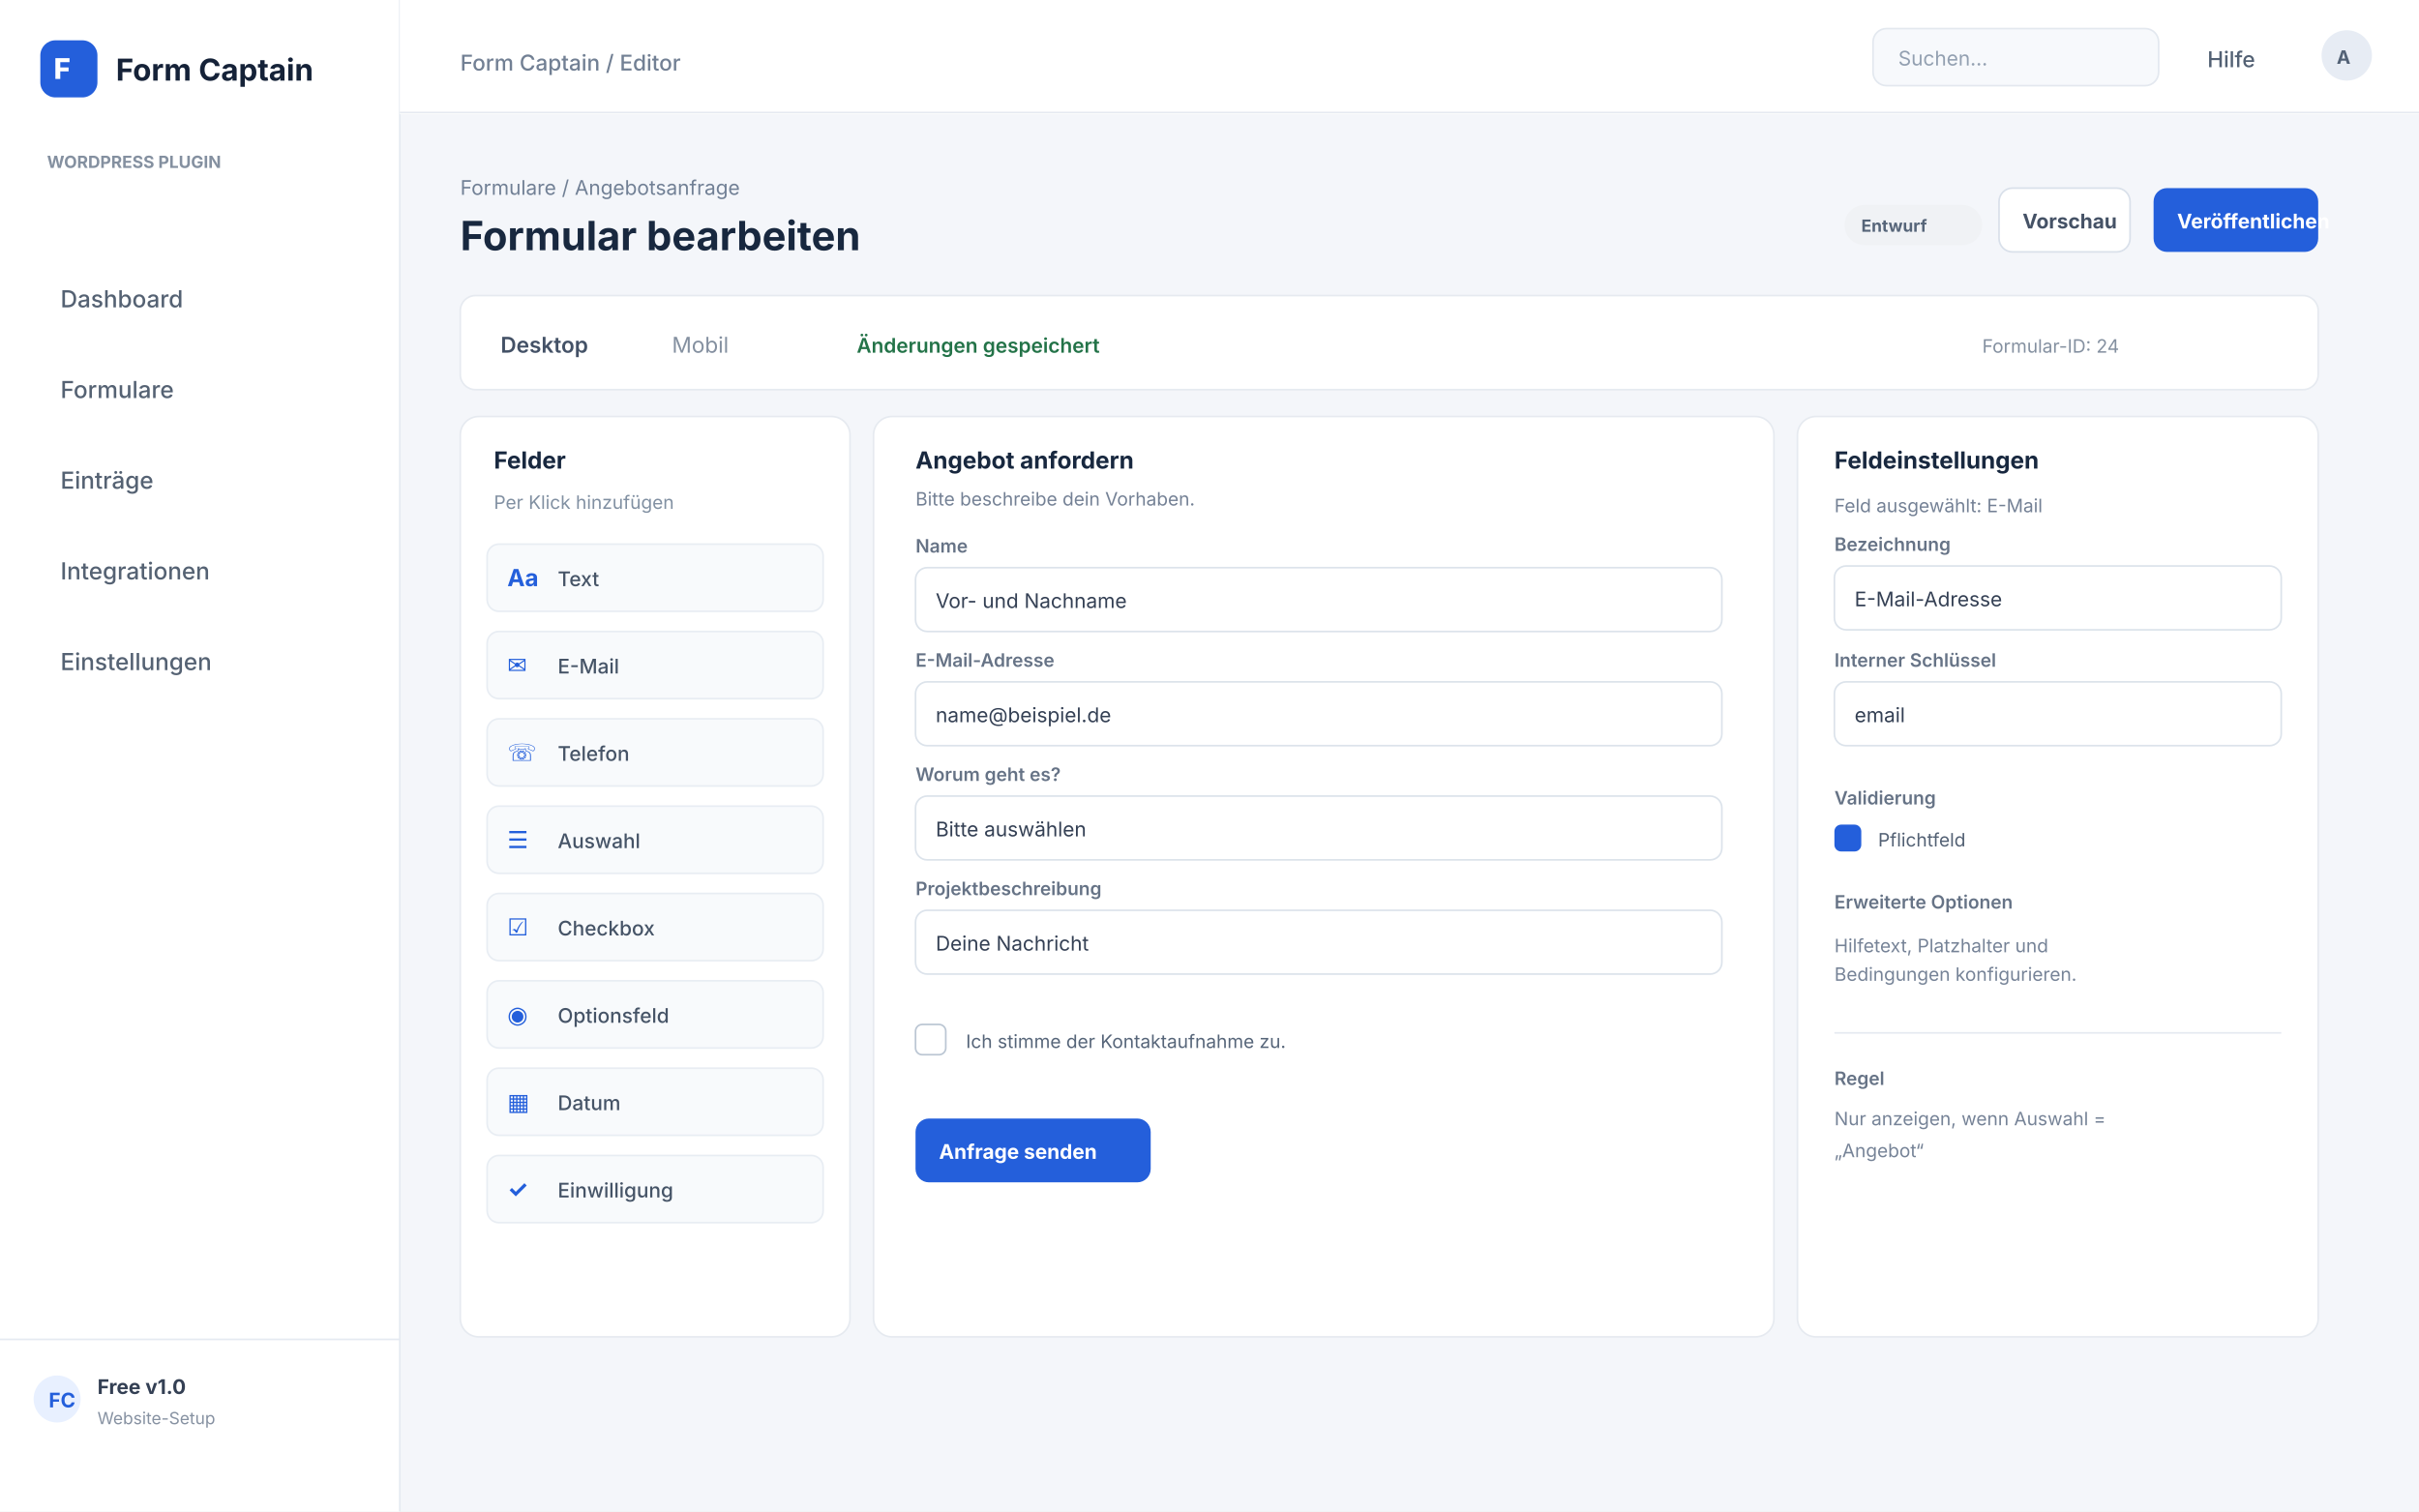
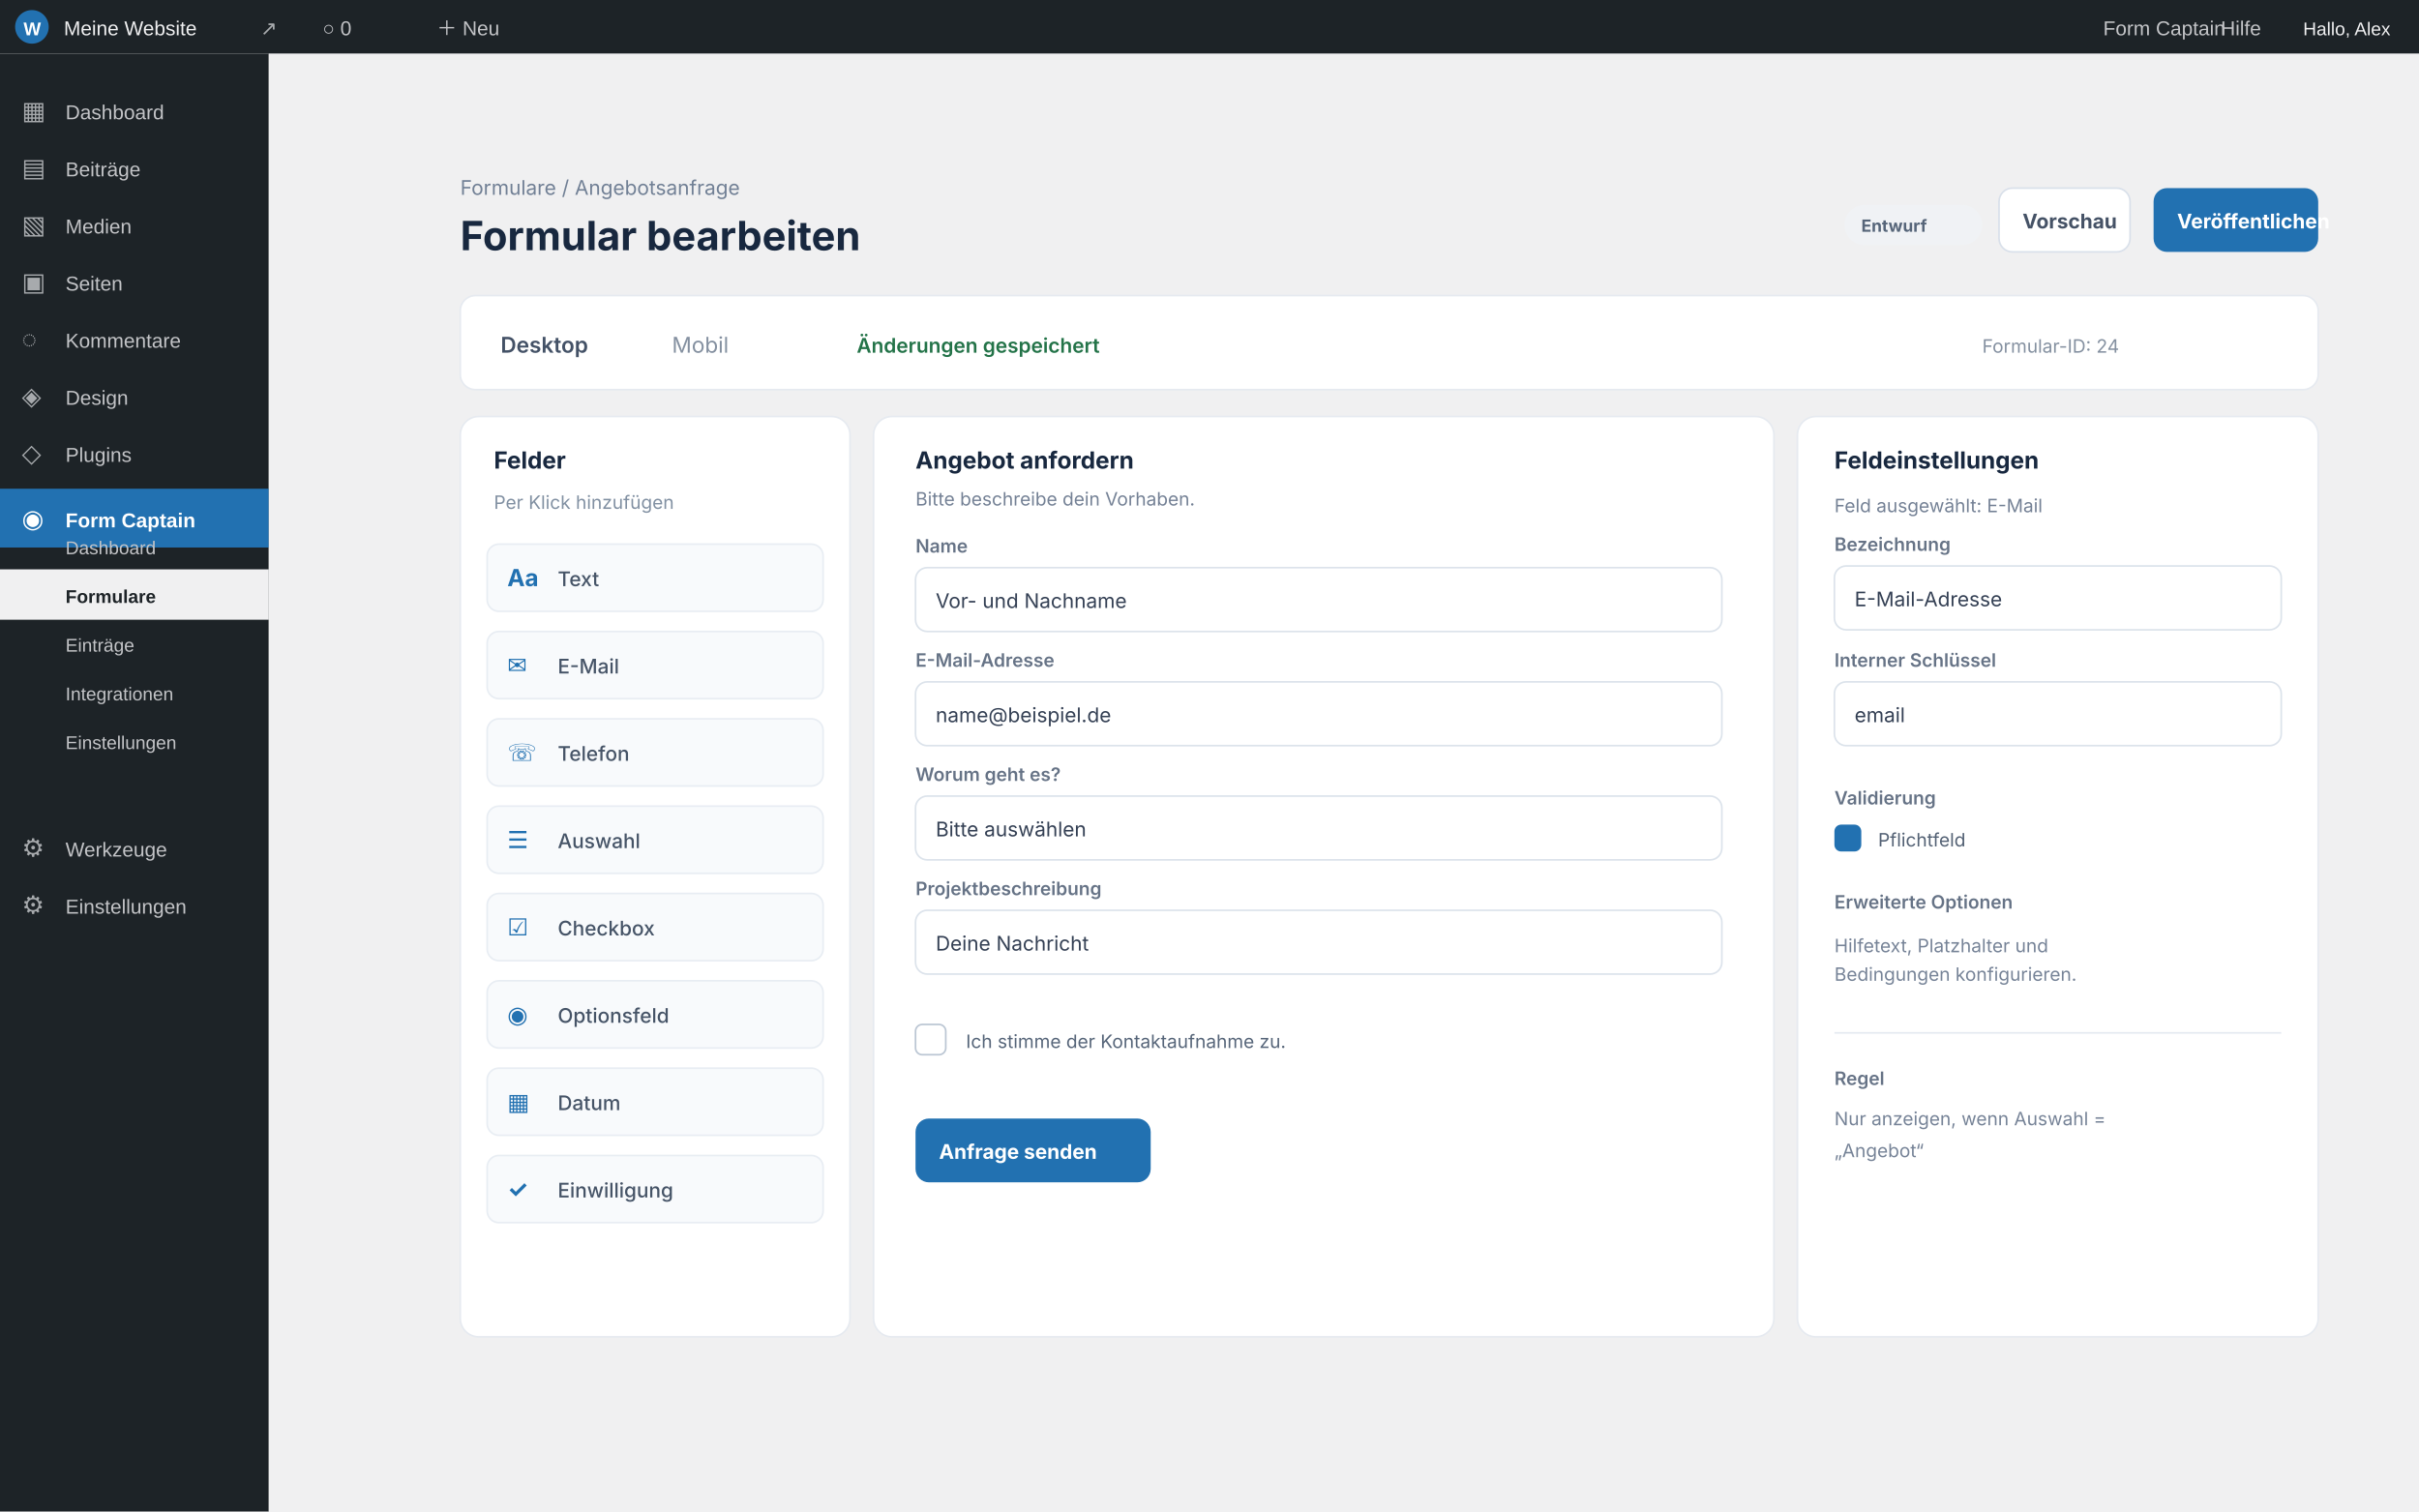
<svg xmlns="http://www.w3.org/2000/svg" width="1440" height="900" viewBox="0 0 1440 900">
-   <rect width="1440" height="900" fill="#F4F6FA" />
-   <rect x="0" y="0" width="238" height="900" rx="0" fill="#FFFFFF" stroke="none" />
-   <path d="M238 0v900" stroke="#E5EAF1" />
-   <rect x="24" y="24" width="34" height="34" rx="9" fill="#245FDB" stroke="none" />
-   <text x="32" y="47" font-family="Inter,Arial,sans-serif" font-size="17" fill="#FFFFFF" font-weight="800">F</text>
-   <text x="69" y="48" font-family="Inter,Arial,sans-serif" font-size="18" fill="#152238" font-weight="700">Form Captain</text>
-   <text x="28" y="100" font-family="Inter,Arial,sans-serif" font-size="10" fill="#8490A0" font-weight="700">WORDPRESS PLUGIN</text>
-   <text x="36" y="183" font-family="Inter,Arial,sans-serif" font-size="14" fill="#556273" font-weight="450">Dashboard</text>
-   <text x="36" y="237" font-family="Inter,Arial,sans-serif" font-size="14" fill="#556273" font-weight="450">Formulare</text>
-   <text x="36" y="291" font-family="Inter,Arial,sans-serif" font-size="14" fill="#556273" font-weight="450">Einträge</text>
-   <text x="36" y="345" font-family="Inter,Arial,sans-serif" font-size="14" fill="#556273" font-weight="450">Integrationen</text>
-   <text x="36" y="399" font-family="Inter,Arial,sans-serif" font-size="14" fill="#556273" font-weight="450">Einstellungen</text>
-   <rect x="0" y="797" width="238" height="1" fill="#E5EAF1" />
-   <rect x="20" y="819" width="28" height="28" rx="14" fill="#E8F0FF" stroke="none" />
-   <text x="29" y="838" font-family="Inter,Arial,sans-serif" font-size="12" fill="#245FDB" font-weight="700">FC</text>
-   <text x="58" y="830" font-family="Inter,Arial,sans-serif" font-size="12" fill="#344054" font-weight="650">Free v1.0</text>
-   <text x="58" y="848" font-family="Inter,Arial,sans-serif" font-size="10" fill="#8792A2" font-weight="400">Website-Setup</text>
-   <rect x="238" y="0" width="1202" height="68" rx="0" fill="#FFFFFF" stroke="none" />
-   <path d="M238 67h1202" stroke="#E5EAF1" />
-   <text x="274" y="42" font-family="Inter,Arial,sans-serif" font-size="13" fill="#728094" font-weight="450">Form Captain  /  Editor</text>
-   <rect x="1115" y="17" width="170" height="34" rx="8" fill="#F7F9FC" stroke="#E3E8EF" />
-   <text x="1130" y="39" font-family="Inter,Arial,sans-serif" font-size="12" fill="#93A0B1" font-weight="400">Suchen…</text>
-   <text x="1314" y="40" font-family="Inter,Arial,sans-serif" font-size="13" fill="#536174" font-weight="500">Hilfe</text>
-   <rect x="1382" y="18" width="30" height="30" rx="15" fill="#E7ECF4" stroke="none" />
-   <text x="1391" y="38" font-family="Inter,Arial,sans-serif" font-size="11" fill="#526175" font-weight="700">A</text>
-   <g>
-     <text x="274" y="116" font-family="Inter,Arial,sans-serif" font-size="12" fill="#718095" font-weight="400">Formulare  /  Angebotsanfrage</text>
-     <text x="274" y="149" font-family="Inter,Arial,sans-serif" font-size="24" fill="#18283F" font-weight="700">Formular bearbeiten</text>
-     <rect x="1098" y="122" width="82" height="24" rx="12" fill="#F0F2F5" stroke="none" />
-     <text x="1108" y="138" font-family="Inter,Arial,sans-serif" font-size="10" fill="#566579" font-weight="650">Entwurf</text>
-     <rect x="1190" y="112" width="78" height="38" rx="8" fill="#FFFFFF" stroke="#D9E0EA" />
-     <text x="1204" y="136" font-family="Inter,Arial,sans-serif" font-size="12" fill="#455266" font-weight="650">Vorschau</text>
-     <rect x="1282" y="112" width="98" height="38" rx="8" fill="#245FDB" stroke="none" />
-     <text x="1296" y="136" font-family="Inter,Arial,sans-serif" font-size="12" fill="#FFFFFF" font-weight="650">Veröffentlichen</text>
-     <rect x="274" y="176" width="1106" height="56" rx="9" fill="#FFFFFF" stroke="#E6EAF0" />
-     <text x="298" y="210" font-family="Inter,Arial,sans-serif" font-size="13" fill="#435166" font-weight="600">Desktop</text>
-     <text x="400" y="210" font-family="Inter,Arial,sans-serif" font-size="13" fill="#8490A0" font-weight="400">Mobil</text>
-     <text x="510" y="210" font-family="Inter,Arial,sans-serif" font-size="12" fill="#237348" font-weight="600">Änderungen gespeichert</text>
-     <text x="1180" y="210" font-family="Inter,Arial,sans-serif" font-size="11" fill="#8490A0" font-weight="400">Formular-ID: 24</text>
-     <rect x="274" y="248" width="232" height="548" rx="11" fill="#FFFFFF" stroke="#E6EAF0" />
-     <text x="294" y="279" font-family="Inter,Arial,sans-serif" font-size="14" fill="#18283F" font-weight="700">Felder</text>
-     <text x="294" y="303" font-family="Inter,Arial,sans-serif" font-size="11" fill="#8190A2" font-weight="400">Per Klick hinzufügen</text>
-     <rect x="290" y="324" width="200" height="40" rx="7" fill="#F8FAFC" stroke="#E8EDF3" />
-     <text x="302" y="349" font-family="Inter,Arial,sans-serif" font-size="14" fill="#245FDB" font-weight="700">Aa</text>
-     <text x="332" y="349" font-family="Inter,Arial,sans-serif" font-size="12" fill="#465467" font-weight="550">Text</text>
-     <rect x="290" y="376" width="200" height="40" rx="7" fill="#F8FAFC" stroke="#E8EDF3" />
-     <text x="302" y="401" font-family="Inter,Arial,sans-serif" font-size="14" fill="#245FDB" font-weight="700">✉</text>
-     <text x="332" y="401" font-family="Inter,Arial,sans-serif" font-size="12" fill="#465467" font-weight="550">E-Mail</text>
-     <rect x="290" y="428" width="200" height="40" rx="7" fill="#F8FAFC" stroke="#E8EDF3" />
-     <text x="302" y="453" font-family="Inter,Arial,sans-serif" font-size="14" fill="#245FDB" font-weight="700">☏</text>
-     <text x="332" y="453" font-family="Inter,Arial,sans-serif" font-size="12" fill="#465467" font-weight="550">Telefon</text>
-     <rect x="290" y="480" width="200" height="40" rx="7" fill="#F8FAFC" stroke="#E8EDF3" />
-     <text x="302" y="505" font-family="Inter,Arial,sans-serif" font-size="14" fill="#245FDB" font-weight="700">☰</text>
-     <text x="332" y="505" font-family="Inter,Arial,sans-serif" font-size="12" fill="#465467" font-weight="550">Auswahl</text>
-     <rect x="290" y="532" width="200" height="40" rx="7" fill="#F8FAFC" stroke="#E8EDF3" />
-     <text x="302" y="557" font-family="Inter,Arial,sans-serif" font-size="14" fill="#245FDB" font-weight="700">☑</text>
-     <text x="332" y="557" font-family="Inter,Arial,sans-serif" font-size="12" fill="#465467" font-weight="550">Checkbox</text>
-     <rect x="290" y="584" width="200" height="40" rx="7" fill="#F8FAFC" stroke="#E8EDF3" />
-     <text x="302" y="609" font-family="Inter,Arial,sans-serif" font-size="14" fill="#245FDB" font-weight="700">◉</text>
-     <text x="332" y="609" font-family="Inter,Arial,sans-serif" font-size="12" fill="#465467" font-weight="550">Optionsfeld</text>
-     <rect x="290" y="636" width="200" height="40" rx="7" fill="#F8FAFC" stroke="#E8EDF3" />
-     <text x="302" y="661" font-family="Inter,Arial,sans-serif" font-size="14" fill="#245FDB" font-weight="700">▦</text>
-     <text x="332" y="661" font-family="Inter,Arial,sans-serif" font-size="12" fill="#465467" font-weight="550">Datum</text>
-     <rect x="290" y="688" width="200" height="40" rx="7" fill="#F8FAFC" stroke="#E8EDF3" />
-     <text x="302" y="713" font-family="Inter,Arial,sans-serif" font-size="14" fill="#245FDB" font-weight="700">✓</text>
-     <text x="332" y="713" font-family="Inter,Arial,sans-serif" font-size="12" fill="#465467" font-weight="550">Einwilligung</text>
-     <rect x="520" y="248" width="536" height="548" rx="11" fill="#FFFFFF" stroke="#E6EAF0" />
-     <text x="545" y="279" font-family="Inter,Arial,sans-serif" font-size="14" fill="#18283F" font-weight="700">Angebot anfordern</text>
-     <text x="545" y="301" font-family="Inter,Arial,sans-serif" font-size="11" fill="#748195" font-weight="400">Bitte beschreibe dein Vorhaben.</text>
-     <text x="545" y="329" font-family="Inter,Arial,sans-serif" font-size="11" fill="#667386" font-weight="600">Name</text>
-     <rect x="545" y="338" width="480" height="38" rx="7" fill="#FFFFFF" stroke="#DCE3EB" />
-     <text x="557" y="362" font-family="Inter,Arial,sans-serif" font-size="12" fill="#344054" font-weight="400">Vor- und Nachname</text>
-     <text x="545" y="397" font-family="Inter,Arial,sans-serif" font-size="11" fill="#667386" font-weight="600">E-Mail-Adresse</text>
-     <rect x="545" y="406" width="480" height="38" rx="7" fill="#FFFFFF" stroke="#DCE3EB" />
-     <text x="557" y="430" font-family="Inter,Arial,sans-serif" font-size="12" fill="#344054" font-weight="400">name@beispiel.de</text>
-     <text x="545" y="465" font-family="Inter,Arial,sans-serif" font-size="11" fill="#667386" font-weight="600">Worum geht es?</text>
-     <rect x="545" y="474" width="480" height="38" rx="7" fill="#FFFFFF" stroke="#DCE3EB" />
-     <text x="557" y="498" font-family="Inter,Arial,sans-serif" font-size="12" fill="#344054" font-weight="400">Bitte auswählen</text>
-     <text x="545" y="533" font-family="Inter,Arial,sans-serif" font-size="11" fill="#667386" font-weight="600">Projektbeschreibung</text>
-     <rect x="545" y="542" width="480" height="38" rx="7" fill="#FFFFFF" stroke="#DCE3EB" />
-     <text x="557" y="566" font-family="Inter,Arial,sans-serif" font-size="12" fill="#344054" font-weight="400">Deine Nachricht</text>
-     <rect x="545" y="610" width="18" height="18" rx="4" fill="#FFFFFF" stroke="#BBC6D3" />
-     <text x="575" y="624" font-family="Inter,Arial,sans-serif" font-size="11" fill="#566579" font-weight="400">Ich stimme der Kontaktaufnahme zu.</text>
-     <rect x="545" y="666" width="140" height="38" rx="8" fill="#245FDB" stroke="none" />
-     <text x="559" y="690" font-family="Inter,Arial,sans-serif" font-size="12" fill="#FFFFFF" font-weight="650">Anfrage senden</text>
-     <rect x="1070" y="248" width="310" height="548" rx="11" fill="#FFFFFF" stroke="#E6EAF0" />
-     <text x="1092" y="279" font-family="Inter,Arial,sans-serif" font-size="14" fill="#18283F" font-weight="700">Feldeinstellungen</text>
-     <text x="1092" y="305" font-family="Inter,Arial,sans-serif" font-size="11" fill="#748195" font-weight="400">Feld ausgewählt: E-Mail</text>
-     <text x="1092" y="328" font-family="Inter,Arial,sans-serif" font-size="11" fill="#667386" font-weight="600">Bezeichnung</text>
-     <rect x="1092" y="337" width="266" height="38" rx="7" fill="#FFFFFF" stroke="#DCE3EB" />
-     <text x="1104" y="361" font-family="Inter,Arial,sans-serif" font-size="12" fill="#344054" font-weight="400">E-Mail-Adresse</text>
-     <text x="1092" y="397" font-family="Inter,Arial,sans-serif" font-size="11" fill="#667386" font-weight="600">Interner Schlüssel</text>
-     <rect x="1092" y="406" width="266" height="38" rx="7" fill="#FFFFFF" stroke="#DCE3EB" />
-     <text x="1104" y="430" font-family="Inter,Arial,sans-serif" font-size="12" fill="#344054" font-weight="400">email</text>
-     <text x="1092" y="479" font-family="Inter,Arial,sans-serif" font-size="11" fill="#667386" font-weight="600">Validierung</text>
-     <rect x="1092" y="491" width="16" height="16" rx="4" fill="#245FDB" stroke="none" />
-     <text x="1118" y="504" font-family="Inter,Arial,sans-serif" font-size="11" fill="#536174" font-weight="400">Pflichtfeld</text>
-     <text x="1092" y="541" font-family="Inter,Arial,sans-serif" font-size="11" fill="#667386" font-weight="600">Erweiterte Optionen</text>
-     <text x="1092" y="567" font-family="Inter,Arial,sans-serif" font-size="11" fill="#768397" font-weight="400">Hilfetext, Platzhalter und</text>
-     <text x="1092" y="584" font-family="Inter,Arial,sans-serif" font-size="11" fill="#768397" font-weight="400">Bedingungen konfigurieren.</text>
-     <line x1="1092" y1="615" x2="1358" y2="615" stroke="#E5EAF1" stroke-width="1" />
-     <text x="1092" y="646" font-family="Inter,Arial,sans-serif" font-size="11" fill="#667386" font-weight="600">Regel</text>
-     <text x="1092" y="670" font-family="Inter,Arial,sans-serif" font-size="11" fill="#768397" font-weight="400">Nur anzeigen, wenn Auswahl =</text>
-     <text x="1092" y="689" font-family="Inter,Arial,sans-serif" font-size="11" fill="#768397" font-weight="400">„Angebot“</text>
-   </g>
+   <rect x="0" y="0" width="1440" height="900" rx="0" fill="#f0f0f1" />
+   <rect x="0" y="0" width="1440" height="32" rx="0" fill="#1d2327" />
+   <rect x="9" y="6" width="20" height="20" rx="10" fill="#2271b1" />
+   <text x="14" y="21" font-family="Arial, sans-serif" font-size="11" fill="#ffffff" font-weight="700">W</text>
+   <text x="38" y="21" font-family="Arial, sans-serif" font-size="12" fill="#f0f0f1" font-weight="500">Meine Website</text>
+   <text x="155" y="21" font-family="Arial, sans-serif" font-size="12" fill="#a7aaad" font-weight="500">↗</text>
+   <text x="192" y="21" font-family="Arial, sans-serif" font-size="12" fill="#c3c4c7" font-weight="400">○  0</text>
+   <text x="260" y="21" font-family="Arial, sans-serif" font-size="12" fill="#c3c4c7" font-weight="400">＋ Neu</text>
+   <text x="1252" y="21" font-family="Arial, sans-serif" font-size="12" fill="#c3c4c7" font-weight="400">Form Captain</text>
+   <text x="1322" y="21" font-family="Arial, sans-serif" font-size="12" fill="#c3c4c7" font-weight="400">Hilfe</text>
+   <text x="1371" y="21" font-family="Arial, sans-serif" font-size="11" fill="#f0f0f1" font-weight="500">Hallo, Alex</text>
+   <rect x="0" y="32" width="160" height="868" rx="0" fill="#1d2327" />
+   <text x="13" y="71" font-family="Arial, sans-serif" font-size="15" fill="#a7aaad" font-weight="500">▦</text>
+   <text x="39" y="71" font-family="Arial, sans-serif" font-size="12" fill="#c3c4c7" font-weight="500">Dashboard</text>
+   <text x="13" y="105" font-family="Arial, sans-serif" font-size="15" fill="#a7aaad" font-weight="500">▤</text>
+   <text x="39" y="105" font-family="Arial, sans-serif" font-size="12" fill="#c3c4c7" font-weight="500">Beiträge</text>
+   <text x="13" y="139" font-family="Arial, sans-serif" font-size="15" fill="#a7aaad" font-weight="500">▧</text>
+   <text x="39" y="139" font-family="Arial, sans-serif" font-size="12" fill="#c3c4c7" font-weight="500">Medien</text>
+   <text x="13" y="173" font-family="Arial, sans-serif" font-size="15" fill="#a7aaad" font-weight="500">▣</text>
+   <text x="39" y="173" font-family="Arial, sans-serif" font-size="12" fill="#c3c4c7" font-weight="500">Seiten</text>
+   <text x="13" y="207" font-family="Arial, sans-serif" font-size="15" fill="#a7aaad" font-weight="500">◌</text>
+   <text x="39" y="207" font-family="Arial, sans-serif" font-size="12" fill="#c3c4c7" font-weight="500">Kommentare</text>
+   <text x="13" y="241" font-family="Arial, sans-serif" font-size="15" fill="#a7aaad" font-weight="500">◈</text>
+   <text x="39" y="241" font-family="Arial, sans-serif" font-size="12" fill="#c3c4c7" font-weight="500">Design</text>
+   <text x="13" y="275" font-family="Arial, sans-serif" font-size="15" fill="#a7aaad" font-weight="500">◇</text>
+   <text x="39" y="275" font-family="Arial, sans-serif" font-size="12" fill="#c3c4c7" font-weight="500">Plugins</text>
+   <rect x="0" y="291" width="160" height="35" rx="0" fill="#2271b1" />
+   <text x="13" y="314" font-family="Arial, sans-serif" font-size="15" fill="#ffffff" font-weight="600">◉</text>
+   <text x="39" y="314" font-family="Arial, sans-serif" font-size="12" fill="#ffffff" font-weight="650">Form Captain</text>
+   <text x="39" y="330" font-family="Arial, sans-serif" font-size="11" fill="#c3c4c7" font-weight="400">Dashboard</text>
+   <rect x="0" y="339" width="160" height="30" rx="0" fill="#f0f0f1" />
+   <text x="39" y="359" font-family="Arial, sans-serif" font-size="11" fill="#1d2327" font-weight="650">Formulare</text>
+   <text x="39" y="388" font-family="Arial, sans-serif" font-size="11" fill="#c3c4c7" font-weight="400">Einträge</text>
+   <text x="39" y="417" font-family="Arial, sans-serif" font-size="11" fill="#c3c4c7" font-weight="400">Integrationen</text>
+   <text x="39" y="446" font-family="Arial, sans-serif" font-size="11" fill="#c3c4c7" font-weight="400">Einstellungen</text>
+   <text x="13" y="510" font-family="Arial, sans-serif" font-size="15" fill="#a7aaad" font-weight="500">⚙</text>
+   <text x="39" y="510" font-family="Arial, sans-serif" font-size="12" fill="#c3c4c7" font-weight="500">Werkzeuge</text>
+   <text x="13" y="544" font-family="Arial, sans-serif" font-size="15" fill="#a7aaad" font-weight="500">⚙</text>
+   <text x="39" y="544" font-family="Arial, sans-serif" font-size="12" fill="#c3c4c7" font-weight="500">Einstellungen</text>
+   <rect x="160" y="32" width="1280" height="868" rx="0" fill="#f0f0f1" />
+   <text x="274" y="116" font-family="Inter,Arial,sans-serif" font-size="12" fill="#718095" font-weight="400">Formulare  /  Angebotsanfrage</text>
+   <text x="274" y="149" font-family="Inter,Arial,sans-serif" font-size="24" fill="#18283F" font-weight="700">Formular bearbeiten</text>
+   <rect x="1098" y="122" width="82" height="24" rx="12" fill="#F0F2F5" stroke="none" />
+   <text x="1108" y="138" font-family="Inter,Arial,sans-serif" font-size="10" fill="#566579" font-weight="650">Entwurf</text>
+   <rect x="1190" y="112" width="78" height="38" rx="8" fill="#FFFFFF" stroke="#D9E0EA" />
+   <text x="1204" y="136" font-family="Inter,Arial,sans-serif" font-size="12" fill="#455266" font-weight="650">Vorschau</text>
+   <rect x="1282" y="112" width="98" height="38" rx="8" fill="#2271b1" stroke="none" />
+   <text x="1296" y="136" font-family="Inter,Arial,sans-serif" font-size="12" fill="#FFFFFF" font-weight="650">Veröffentlichen</text>
+   <rect x="274" y="176" width="1106" height="56" rx="9" fill="#FFFFFF" stroke="#E6EAF0" />
+   <text x="298" y="210" font-family="Inter,Arial,sans-serif" font-size="13" fill="#435166" font-weight="600">Desktop</text>
+   <text x="400" y="210" font-family="Inter,Arial,sans-serif" font-size="13" fill="#8490A0" font-weight="400">Mobil</text>
+   <text x="510" y="210" font-family="Inter,Arial,sans-serif" font-size="12" fill="#237348" font-weight="600">Änderungen gespeichert</text>
+   <text x="1180" y="210" font-family="Inter,Arial,sans-serif" font-size="11" fill="#8490A0" font-weight="400">Formular-ID: 24</text>
+   <rect x="274" y="248" width="232" height="548" rx="11" fill="#FFFFFF" stroke="#E6EAF0" />
+   <text x="294" y="279" font-family="Inter,Arial,sans-serif" font-size="14" fill="#18283F" font-weight="700">Felder</text>
+   <text x="294" y="303" font-family="Inter,Arial,sans-serif" font-size="11" fill="#8190A2" font-weight="400">Per Klick hinzufügen</text>
+   <rect x="290" y="324" width="200" height="40" rx="7" fill="#F8FAFC" stroke="#E8EDF3" />
+   <text x="302" y="349" font-family="Inter,Arial,sans-serif" font-size="14" fill="#2271b1" font-weight="700">Aa</text>
+   <text x="332" y="349" font-family="Inter,Arial,sans-serif" font-size="12" fill="#465467" font-weight="550">Text</text>
+   <rect x="290" y="376" width="200" height="40" rx="7" fill="#F8FAFC" stroke="#E8EDF3" />
+   <text x="302" y="401" font-family="Inter,Arial,sans-serif" font-size="14" fill="#2271b1" font-weight="700">✉</text>
+   <text x="332" y="401" font-family="Inter,Arial,sans-serif" font-size="12" fill="#465467" font-weight="550">E-Mail</text>
+   <rect x="290" y="428" width="200" height="40" rx="7" fill="#F8FAFC" stroke="#E8EDF3" />
+   <text x="302" y="453" font-family="Inter,Arial,sans-serif" font-size="14" fill="#2271b1" font-weight="700">☏</text>
+   <text x="332" y="453" font-family="Inter,Arial,sans-serif" font-size="12" fill="#465467" font-weight="550">Telefon</text>
+   <rect x="290" y="480" width="200" height="40" rx="7" fill="#F8FAFC" stroke="#E8EDF3" />
+   <text x="302" y="505" font-family="Inter,Arial,sans-serif" font-size="14" fill="#2271b1" font-weight="700">☰</text>
+   <text x="332" y="505" font-family="Inter,Arial,sans-serif" font-size="12" fill="#465467" font-weight="550">Auswahl</text>
+   <rect x="290" y="532" width="200" height="40" rx="7" fill="#F8FAFC" stroke="#E8EDF3" />
+   <text x="302" y="557" font-family="Inter,Arial,sans-serif" font-size="14" fill="#2271b1" font-weight="700">☑</text>
+   <text x="332" y="557" font-family="Inter,Arial,sans-serif" font-size="12" fill="#465467" font-weight="550">Checkbox</text>
+   <rect x="290" y="584" width="200" height="40" rx="7" fill="#F8FAFC" stroke="#E8EDF3" />
+   <text x="302" y="609" font-family="Inter,Arial,sans-serif" font-size="14" fill="#2271b1" font-weight="700">◉</text>
+   <text x="332" y="609" font-family="Inter,Arial,sans-serif" font-size="12" fill="#465467" font-weight="550">Optionsfeld</text>
+   <rect x="290" y="636" width="200" height="40" rx="7" fill="#F8FAFC" stroke="#E8EDF3" />
+   <text x="302" y="661" font-family="Inter,Arial,sans-serif" font-size="14" fill="#2271b1" font-weight="700">▦</text>
+   <text x="332" y="661" font-family="Inter,Arial,sans-serif" font-size="12" fill="#465467" font-weight="550">Datum</text>
+   <rect x="290" y="688" width="200" height="40" rx="7" fill="#F8FAFC" stroke="#E8EDF3" />
+   <text x="302" y="713" font-family="Inter,Arial,sans-serif" font-size="14" fill="#2271b1" font-weight="700">✓</text>
+   <text x="332" y="713" font-family="Inter,Arial,sans-serif" font-size="12" fill="#465467" font-weight="550">Einwilligung</text>
+   <rect x="520" y="248" width="536" height="548" rx="11" fill="#FFFFFF" stroke="#E6EAF0" />
+   <text x="545" y="279" font-family="Inter,Arial,sans-serif" font-size="14" fill="#18283F" font-weight="700">Angebot anfordern</text>
+   <text x="545" y="301" font-family="Inter,Arial,sans-serif" font-size="11" fill="#748195" font-weight="400">Bitte beschreibe dein Vorhaben.</text>
+   <text x="545" y="329" font-family="Inter,Arial,sans-serif" font-size="11" fill="#667386" font-weight="600">Name</text>
+   <rect x="545" y="338" width="480" height="38" rx="7" fill="#FFFFFF" stroke="#DCE3EB" />
+   <text x="557" y="362" font-family="Inter,Arial,sans-serif" font-size="12" fill="#344054" font-weight="400">Vor- und Nachname</text>
+   <text x="545" y="397" font-family="Inter,Arial,sans-serif" font-size="11" fill="#667386" font-weight="600">E-Mail-Adresse</text>
+   <rect x="545" y="406" width="480" height="38" rx="7" fill="#FFFFFF" stroke="#DCE3EB" />
+   <text x="557" y="430" font-family="Inter,Arial,sans-serif" font-size="12" fill="#344054" font-weight="400">name@beispiel.de</text>
+   <text x="545" y="465" font-family="Inter,Arial,sans-serif" font-size="11" fill="#667386" font-weight="600">Worum geht es?</text>
+   <rect x="545" y="474" width="480" height="38" rx="7" fill="#FFFFFF" stroke="#DCE3EB" />
+   <text x="557" y="498" font-family="Inter,Arial,sans-serif" font-size="12" fill="#344054" font-weight="400">Bitte auswählen</text>
+   <text x="545" y="533" font-family="Inter,Arial,sans-serif" font-size="11" fill="#667386" font-weight="600">Projektbeschreibung</text>
+   <rect x="545" y="542" width="480" height="38" rx="7" fill="#FFFFFF" stroke="#DCE3EB" />
+   <text x="557" y="566" font-family="Inter,Arial,sans-serif" font-size="12" fill="#344054" font-weight="400">Deine Nachricht</text>
+   <rect x="545" y="610" width="18" height="18" rx="4" fill="#FFFFFF" stroke="#BBC6D3" />
+   <text x="575" y="624" font-family="Inter,Arial,sans-serif" font-size="11" fill="#566579" font-weight="400">Ich stimme der Kontaktaufnahme zu.</text>
+   <rect x="545" y="666" width="140" height="38" rx="8" fill="#2271b1" stroke="none" />
+   <text x="559" y="690" font-family="Inter,Arial,sans-serif" font-size="12" fill="#FFFFFF" font-weight="650">Anfrage senden</text>
+   <rect x="1070" y="248" width="310" height="548" rx="11" fill="#FFFFFF" stroke="#E6EAF0" />
+   <text x="1092" y="279" font-family="Inter,Arial,sans-serif" font-size="14" fill="#18283F" font-weight="700">Feldeinstellungen</text>
+   <text x="1092" y="305" font-family="Inter,Arial,sans-serif" font-size="11" fill="#748195" font-weight="400">Feld ausgewählt: E-Mail</text>
+   <text x="1092" y="328" font-family="Inter,Arial,sans-serif" font-size="11" fill="#667386" font-weight="600">Bezeichnung</text>
+   <rect x="1092" y="337" width="266" height="38" rx="7" fill="#FFFFFF" stroke="#DCE3EB" />
+   <text x="1104" y="361" font-family="Inter,Arial,sans-serif" font-size="12" fill="#344054" font-weight="400">E-Mail-Adresse</text>
+   <text x="1092" y="397" font-family="Inter,Arial,sans-serif" font-size="11" fill="#667386" font-weight="600">Interner Schlüssel</text>
+   <rect x="1092" y="406" width="266" height="38" rx="7" fill="#FFFFFF" stroke="#DCE3EB" />
+   <text x="1104" y="430" font-family="Inter,Arial,sans-serif" font-size="12" fill="#344054" font-weight="400">email</text>
+   <text x="1092" y="479" font-family="Inter,Arial,sans-serif" font-size="11" fill="#667386" font-weight="600">Validierung</text>
+   <rect x="1092" y="491" width="16" height="16" rx="4" fill="#2271b1" stroke="none" />
+   <text x="1118" y="504" font-family="Inter,Arial,sans-serif" font-size="11" fill="#536174" font-weight="400">Pflichtfeld</text>
+   <text x="1092" y="541" font-family="Inter,Arial,sans-serif" font-size="11" fill="#667386" font-weight="600">Erweiterte Optionen</text>
+   <text x="1092" y="567" font-family="Inter,Arial,sans-serif" font-size="11" fill="#768397" font-weight="400">Hilfetext, Platzhalter und</text>
+   <text x="1092" y="584" font-family="Inter,Arial,sans-serif" font-size="11" fill="#768397" font-weight="400">Bedingungen konfigurieren.</text>
+   <line x1="1092" y1="615" x2="1358" y2="615" stroke="#E5EAF1" stroke-width="1" />
+   <text x="1092" y="646" font-family="Inter,Arial,sans-serif" font-size="11" fill="#667386" font-weight="600">Regel</text>
+   <text x="1092" y="670" font-family="Inter,Arial,sans-serif" font-size="11" fill="#768397" font-weight="400">Nur anzeigen, wenn Auswahl =</text>
+   <text x="1092" y="689" font-family="Inter,Arial,sans-serif" font-size="11" fill="#768397" font-weight="400">„Angebot“</text>
</svg>
